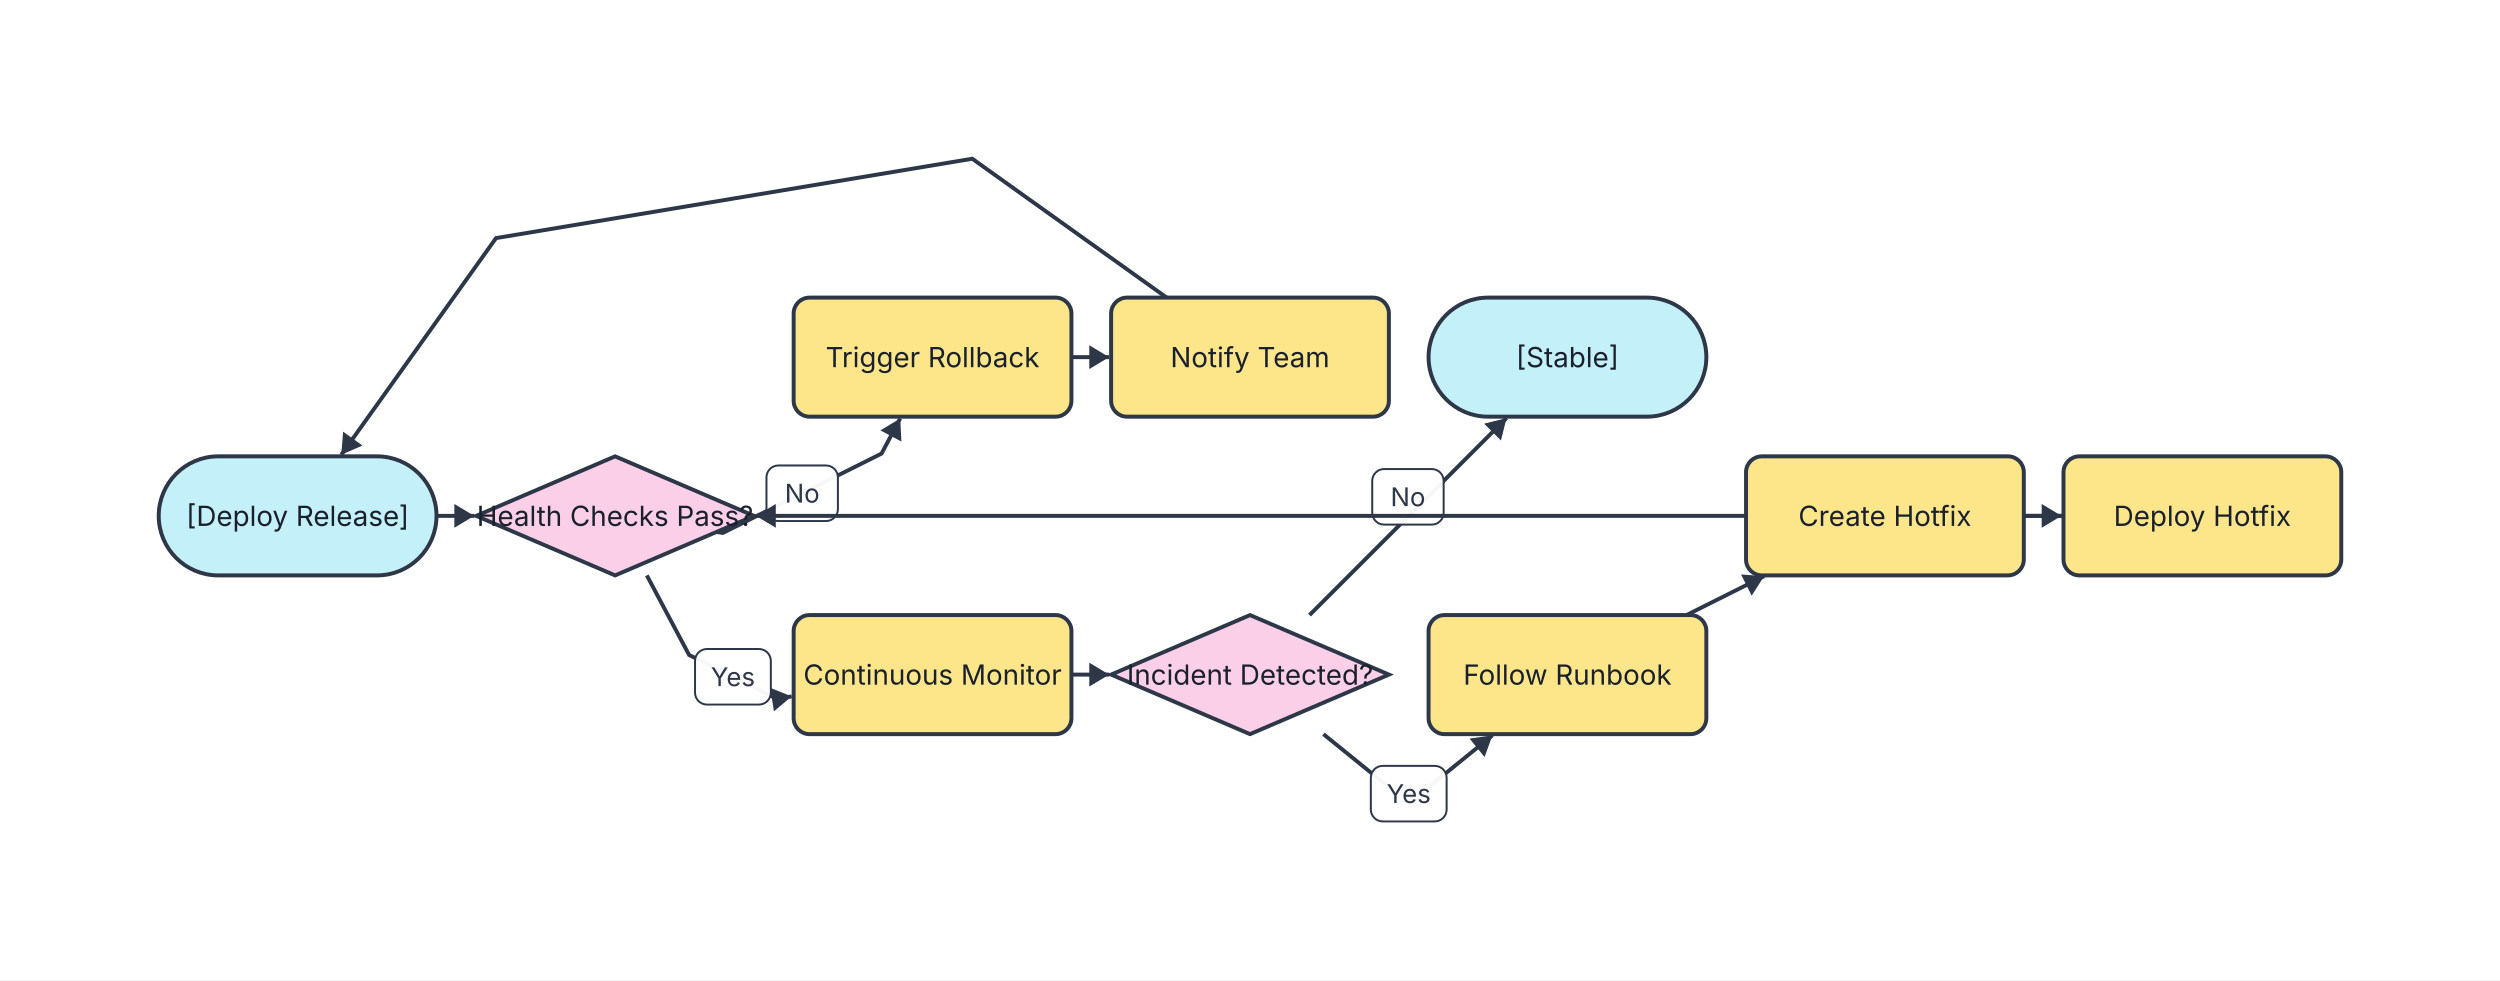
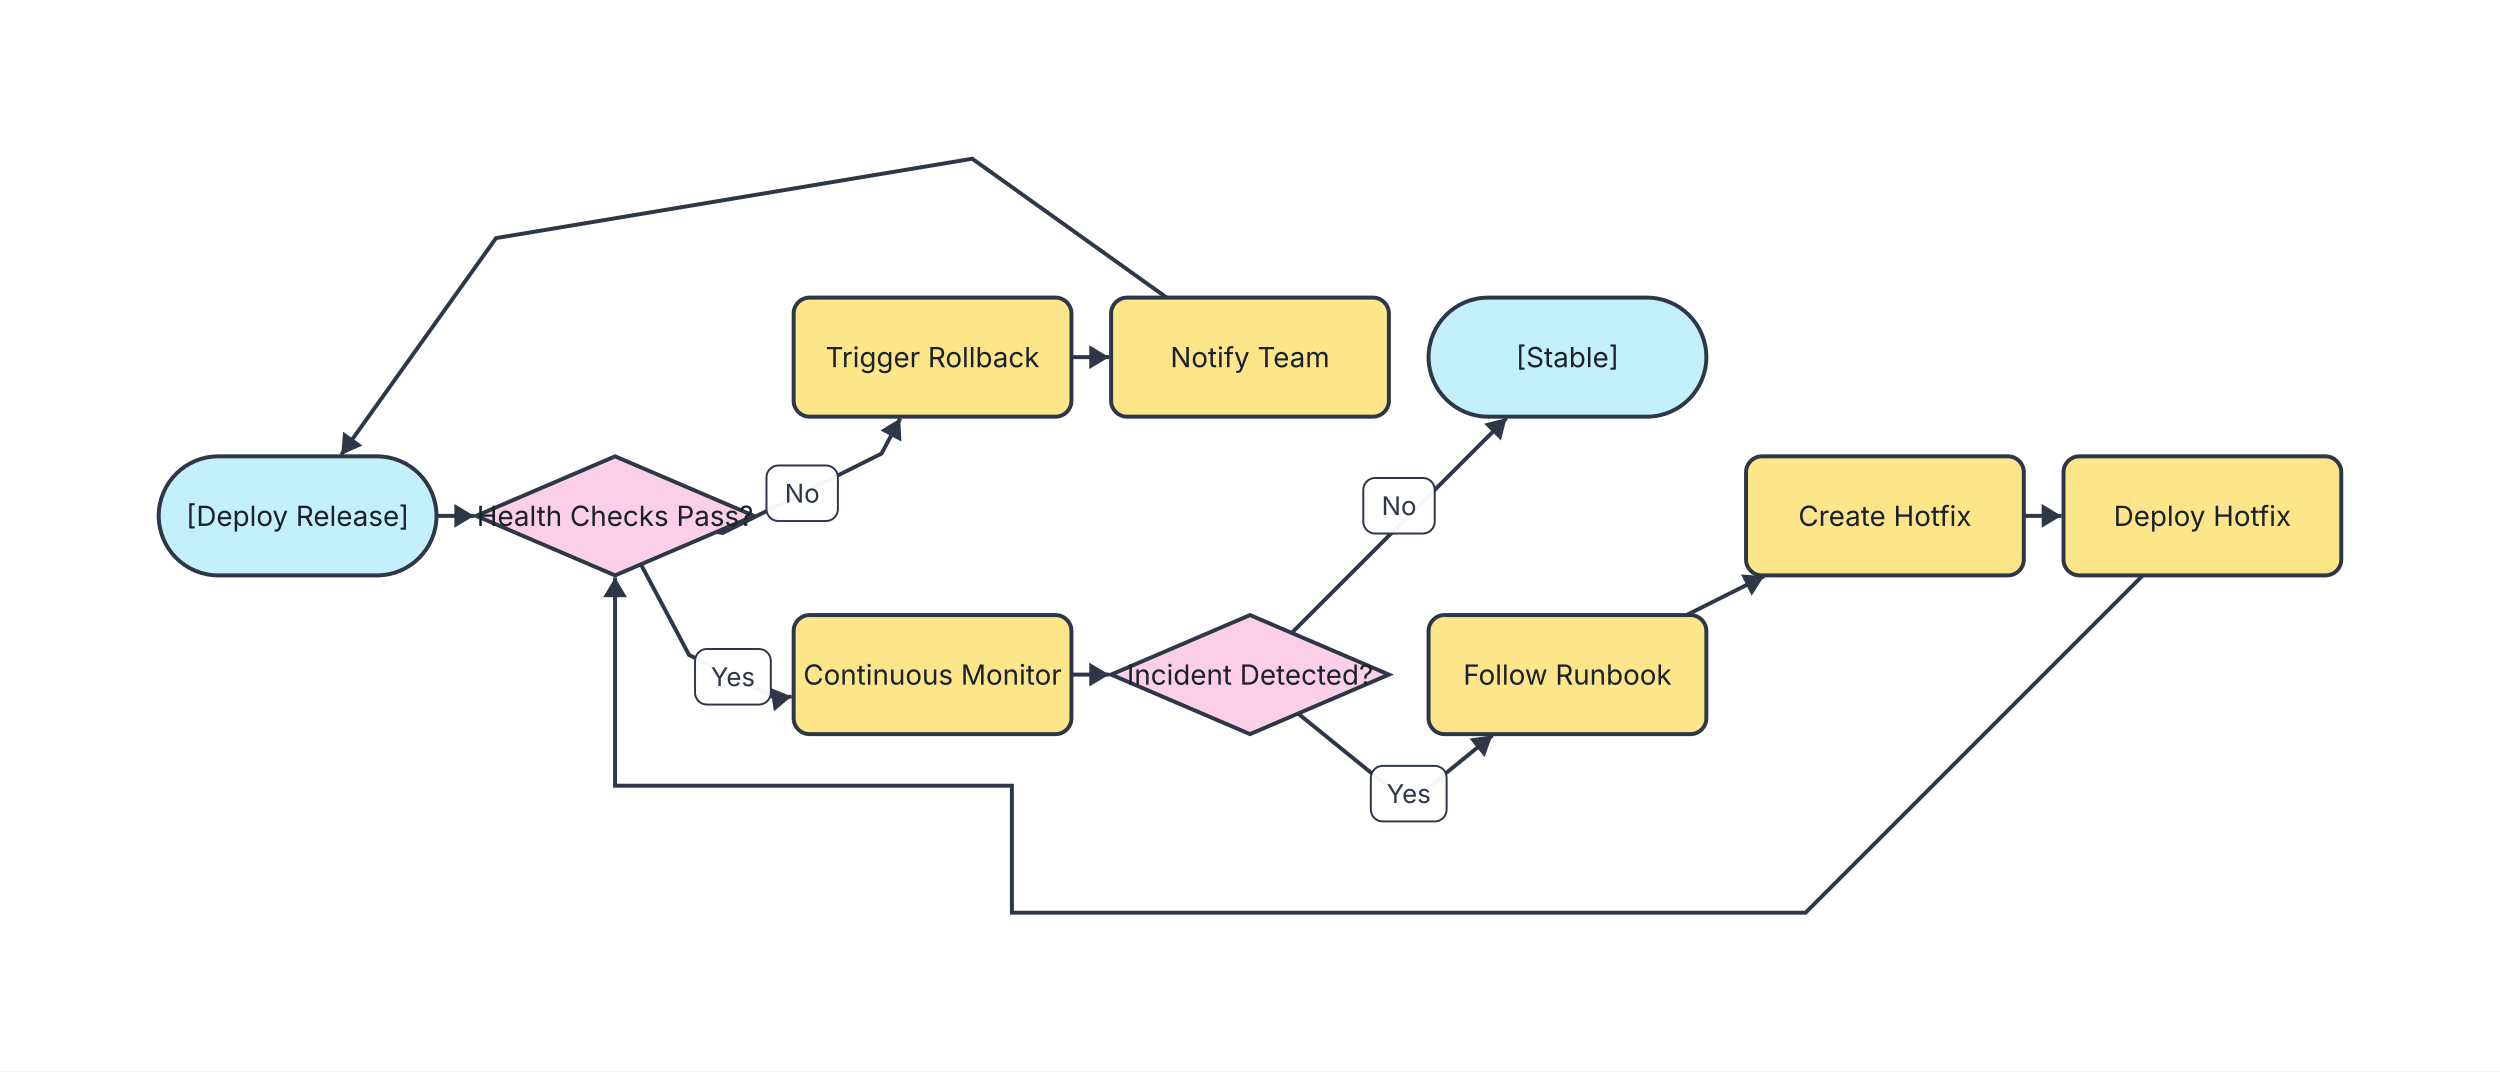
- <svg xmlns="http://www.w3.org/2000/svg" width="1260" height="494" viewBox="0 0 1260 494" font-family="Inter, system-ui, sans-serif">
+ <svg xmlns="http://www.w3.org/2000/svg" width="1260" height="540" viewBox="0 0 1260 540" font-family="Inter, system-ui, sans-serif">
  <defs>
    <marker id="arrow-end" markerWidth="8" markerHeight="8" refX="6" refY="4" orient="auto" markerUnits="strokeWidth">
      <path d="M1,1 L6,4 L1,7 z" fill="context-stroke" />
    </marker>
    <marker id="arrow-start" markerWidth="8" markerHeight="8" refX="2" refY="4" orient="auto" markerUnits="strokeWidth">
      <path d="M7,1 L2,4 L7,7 z" fill="context-stroke" />
    </marker>
  </defs>
  <rect width="100%" height="100%" fill="white" />
  <line x1="220.0" y1="260.0" x2="239.0" y2="260.0" stroke="#2d3748" stroke-width="2" marker-end="url(#arrow-end)" />
-   <polyline points="310.0,260.0 364.3,268.6 404.3,248.6 444.3,228.6 453.7,210.9" fill="none" stroke="#2d3748" stroke-width="2" marker-end="url(#arrow-end)" />
+   <polyline points="361.1,268.1 364.3,268.6 404.3,248.6 444.3,228.6 453.7,210.9" fill="none" stroke="#2d3748" stroke-width="2" marker-end="url(#arrow-end)" />
  <g pointer-events="none">
    <rect x="386.3" y="234.6" width="36.0" height="28.0" rx="6" ry="6" fill="white" fill-opacity="0.96" stroke="#2d3748" stroke-width="1" />
    <text x="404.3" y="248.6" fill="#2d3748" font-size="13" text-anchor="middle" dominant-baseline="middle" xml:space="preserve">No</text>
  </g>
  <line x1="540.0" y1="180.0" x2="559.0" y2="180.0" stroke="#2d3748" stroke-width="2" marker-end="url(#arrow-end)" />
  <polyline points="588.0,150.0 490.0,80.0 370.0,100.0 250.0,120.0 172.0,229.2" fill="none" stroke="#2d3748" stroke-width="2" marker-end="url(#arrow-end)" />
-   <polyline points="326.0,290.0 347.3,330.1 369.4,341.1 391.5,352.2 399.0,351.0" fill="none" stroke="#2d3748" stroke-width="2" marker-end="url(#arrow-end)" />
+   <polyline points="323.0,284.4 347.3,330.1 369.4,341.1 391.5,352.2 399.0,351.0" fill="none" stroke="#2d3748" stroke-width="2" marker-end="url(#arrow-end)" />
  <g pointer-events="none">
    <rect x="350.3" y="327.1" width="38.2" height="28.0" rx="6" ry="6" fill="white" fill-opacity="0.96" stroke="#2d3748" stroke-width="1" />
    <text x="369.4" y="341.1" fill="#2d3748" font-size="13" text-anchor="middle" dominant-baseline="middle" xml:space="preserve">Yes</text>
  </g>
  <line x1="540.0" y1="340.0" x2="559.0" y2="340.0" stroke="#2d3748" stroke-width="2" marker-end="url(#arrow-end)" />
-   <line x1="660.0" y1="310.0" x2="759.3" y2="210.7" stroke="#2d3748" stroke-width="2" marker-end="url(#arrow-end)" />
+   <line x1="651.0" y1="319.0" x2="759.3" y2="210.7" stroke="#2d3748" stroke-width="2" marker-end="url(#arrow-end)" />
  <g pointer-events="none">
-     <rect x="691.6" y="236.4" width="36.0" height="28.0" rx="6" ry="6" fill="white" fill-opacity="0.96" stroke="#2d3748" stroke-width="1" />
-     <text x="709.6" y="250.4" fill="#2d3748" font-size="13" text-anchor="middle" dominant-baseline="middle" xml:space="preserve">No</text>
+     <rect x="687.1" y="240.9" width="36.0" height="28.0" rx="6" ry="6" fill="white" fill-opacity="0.96" stroke="#2d3748" stroke-width="1" />
+     <text x="705.1" y="254.9" fill="#2d3748" font-size="13" text-anchor="middle" dominant-baseline="middle" xml:space="preserve">No</text>
  </g>
-   <polyline points="667.0,370.0 704.0,400.0 710.0,400.0 716.0,400.0 752.2,370.6" fill="none" stroke="#2d3748" stroke-width="2" marker-end="url(#arrow-end)" />
+   <polyline points="654.2,359.6 704.0,400.0 710.0,400.0 716.0,400.0 752.2,370.6" fill="none" stroke="#2d3748" stroke-width="2" marker-end="url(#arrow-end)" />
  <g pointer-events="none">
    <rect x="690.9" y="386.0" width="38.2" height="28.0" rx="6" ry="6" fill="white" fill-opacity="0.96" stroke="#2d3748" stroke-width="1" />
    <text x="710.0" y="400.0" fill="#2d3748" font-size="13" text-anchor="middle" dominant-baseline="middle" xml:space="preserve">Yes</text>
  </g>
  <line x1="850.0" y1="310.0" x2="889.1" y2="290.4" stroke="#2d3748" stroke-width="2" marker-end="url(#arrow-end)" />
  <line x1="1020.0" y1="260.0" x2="1039.0" y2="260.0" stroke="#2d3748" stroke-width="2" marker-end="url(#arrow-end)" />
-   <line x1="1040.0" y1="260.0" x2="381.0" y2="260.0" stroke="#2d3748" stroke-width="2" marker-end="url(#arrow-end)" />
-   <rect x="400.0" y="310.0" width="140.0" height="60.0" rx="8" ry="8" fill="#fde68a" stroke="#2d3748" stroke-width="2" />
-   <text x="470.0" y="340.0" fill="#1a202c" font-size="14" text-anchor="middle" dominant-baseline="middle">Continuous Monitor</text>
-   <rect x="80.0" y="230.0" width="140.0" height="60.0" rx="30" ry="30" fill="#c4f1f9" stroke="#2d3748" stroke-width="2" />
-   <text x="150.0" y="260.0" fill="#1a202c" font-size="14" text-anchor="middle" dominant-baseline="middle">[Deploy Release]</text>
+   <polyline points="1080.0,290.0 910.0,460.0 510.0,460.0 510.0,396.0 310.0,396.0 310.0,291.0" fill="none" stroke="#2d3748" stroke-width="2" marker-end="url(#arrow-end)" />
+   <rect x="400.0" y="150.0" width="140.0" height="60.0" rx="8" ry="8" fill="#fde68a" stroke="#2d3748" stroke-width="2" />
+   <text x="470.0" y="180.0" fill="#1a202c" font-size="14" text-anchor="middle" dominant-baseline="middle">Trigger Rollback</text>
  <polygon points="310.0,230.0 380.0,260.0 310.0,290.0 240.0,260.0" fill="#fbcfe8" stroke="#2d3748" stroke-width="2" />
  <text x="310.0" y="260.0" fill="#1a202c" font-size="14" text-anchor="middle" dominant-baseline="middle">Health Checks Pass?</text>
-   <rect x="880.0" y="230.0" width="140.0" height="60.0" rx="8" ry="8" fill="#fde68a" stroke="#2d3748" stroke-width="2" />
-   <text x="950.0" y="260.0" fill="#1a202c" font-size="14" text-anchor="middle" dominant-baseline="middle">Create Hotfix</text>
-   <rect x="1040.0" y="230.0" width="140.0" height="60.0" rx="8" ry="8" fill="#fde68a" stroke="#2d3748" stroke-width="2" />
-   <text x="1110.0" y="260.0" fill="#1a202c" font-size="14" text-anchor="middle" dominant-baseline="middle">Deploy Hotfix</text>
-   <rect x="400.0" y="150.0" width="140.0" height="60.0" rx="8" ry="8" fill="#fde68a" stroke="#2d3748" stroke-width="2" />
-   <text x="470.0" y="180.0" fill="#1a202c" font-size="14" text-anchor="middle" dominant-baseline="middle">Trigger Rollback</text>
-   <rect x="560.0" y="150.0" width="140.0" height="60.0" rx="8" ry="8" fill="#fde68a" stroke="#2d3748" stroke-width="2" />
-   <text x="630.0" y="180.0" fill="#1a202c" font-size="14" text-anchor="middle" dominant-baseline="middle">Notify Team</text>
  <polygon points="630.0,310.0 700.0,340.0 630.0,370.0 560.0,340.0" fill="#fbcfe8" stroke="#2d3748" stroke-width="2" />
  <text x="630.0" y="340.0" fill="#1a202c" font-size="14" text-anchor="middle" dominant-baseline="middle">Incident Detected?</text>
  <rect x="720.0" y="310.0" width="140.0" height="60.0" rx="8" ry="8" fill="#fde68a" stroke="#2d3748" stroke-width="2" />
  <text x="790.0" y="340.0" fill="#1a202c" font-size="14" text-anchor="middle" dominant-baseline="middle">Follow Runbook</text>
+   <rect x="1040.0" y="230.0" width="140.0" height="60.0" rx="8" ry="8" fill="#fde68a" stroke="#2d3748" stroke-width="2" />
+   <text x="1110.0" y="260.0" fill="#1a202c" font-size="14" text-anchor="middle" dominant-baseline="middle">Deploy Hotfix</text>
+   <rect x="400.0" y="310.0" width="140.0" height="60.0" rx="8" ry="8" fill="#fde68a" stroke="#2d3748" stroke-width="2" />
+   <text x="470.0" y="340.0" fill="#1a202c" font-size="14" text-anchor="middle" dominant-baseline="middle">Continuous Monitor</text>
  <rect x="720.0" y="150.0" width="140.0" height="60.0" rx="30" ry="30" fill="#c4f1f9" stroke="#2d3748" stroke-width="2" />
  <text x="790.0" y="180.0" fill="#1a202c" font-size="14" text-anchor="middle" dominant-baseline="middle">[Stable]</text>
+   <rect x="80.0" y="230.0" width="140.0" height="60.0" rx="30" ry="30" fill="#c4f1f9" stroke="#2d3748" stroke-width="2" />
+   <text x="150.0" y="260.0" fill="#1a202c" font-size="14" text-anchor="middle" dominant-baseline="middle">[Deploy Release]</text>
+   <rect x="560.0" y="150.0" width="140.0" height="60.0" rx="8" ry="8" fill="#fde68a" stroke="#2d3748" stroke-width="2" />
+   <text x="630.0" y="180.0" fill="#1a202c" font-size="14" text-anchor="middle" dominant-baseline="middle">Notify Team</text>
+   <rect x="880.0" y="230.0" width="140.0" height="60.0" rx="8" ry="8" fill="#fde68a" stroke="#2d3748" stroke-width="2" />
+   <text x="950.0" y="260.0" fill="#1a202c" font-size="14" text-anchor="middle" dominant-baseline="middle">Create Hotfix</text>
</svg>
